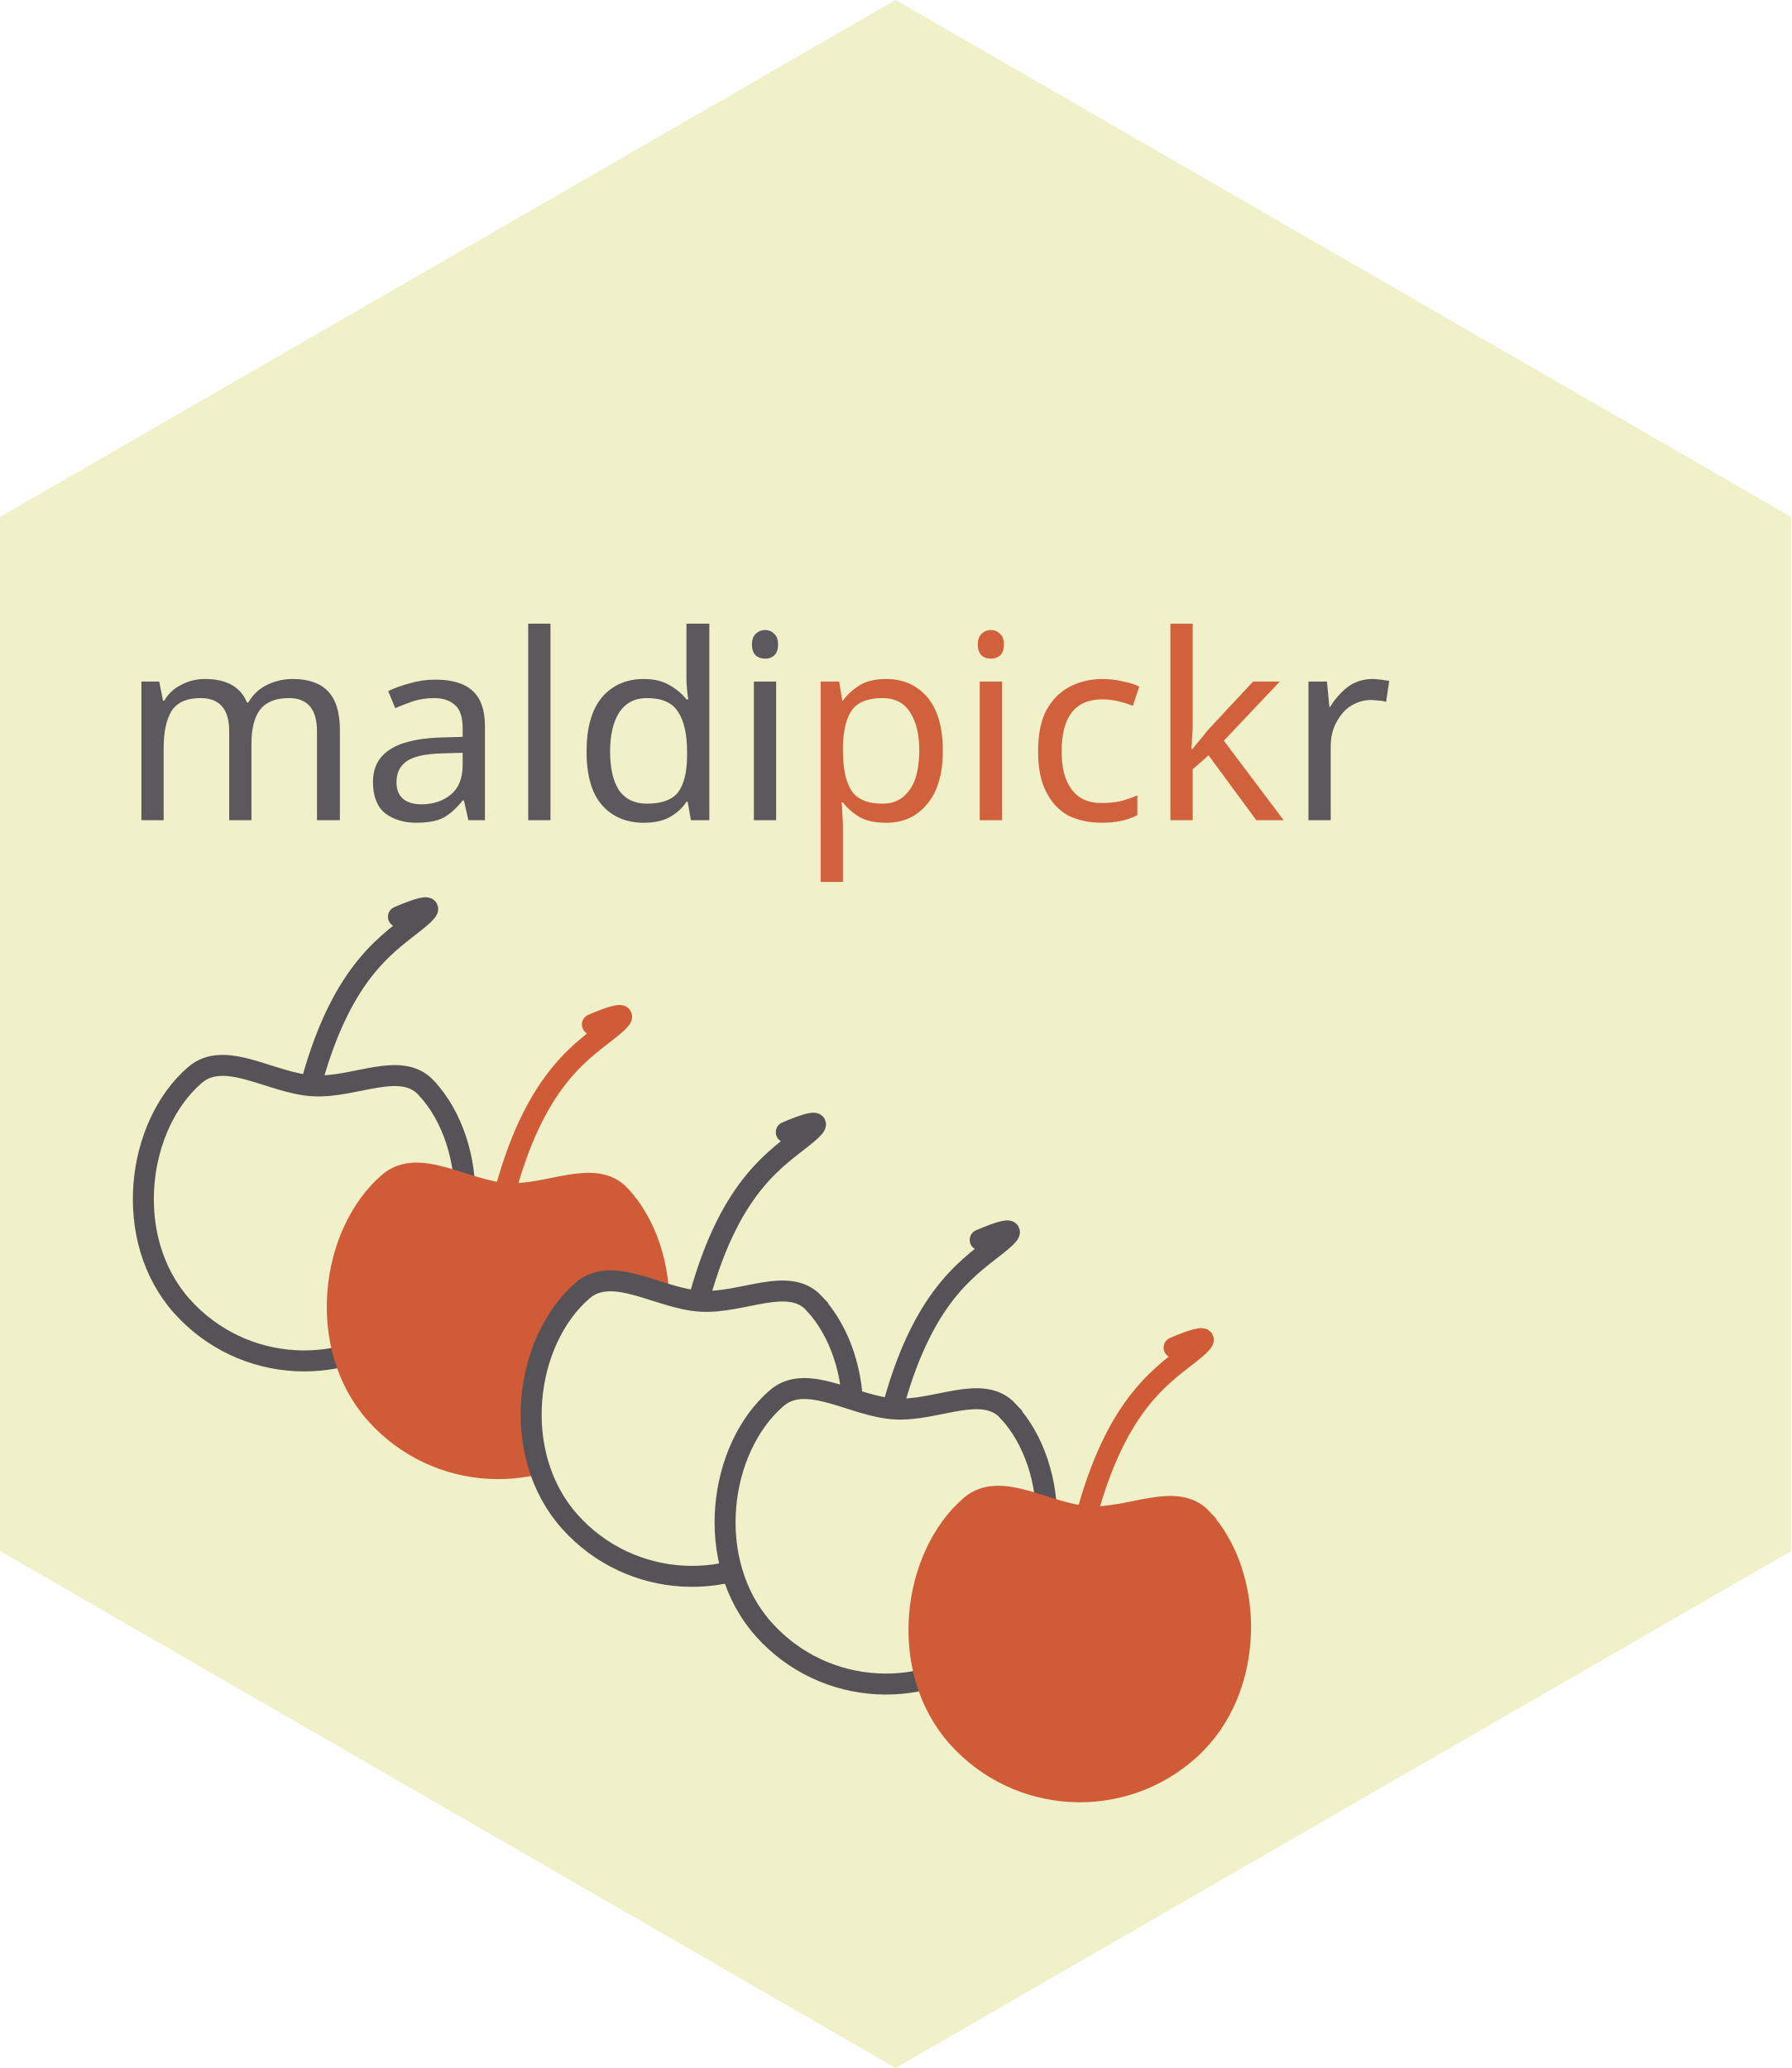
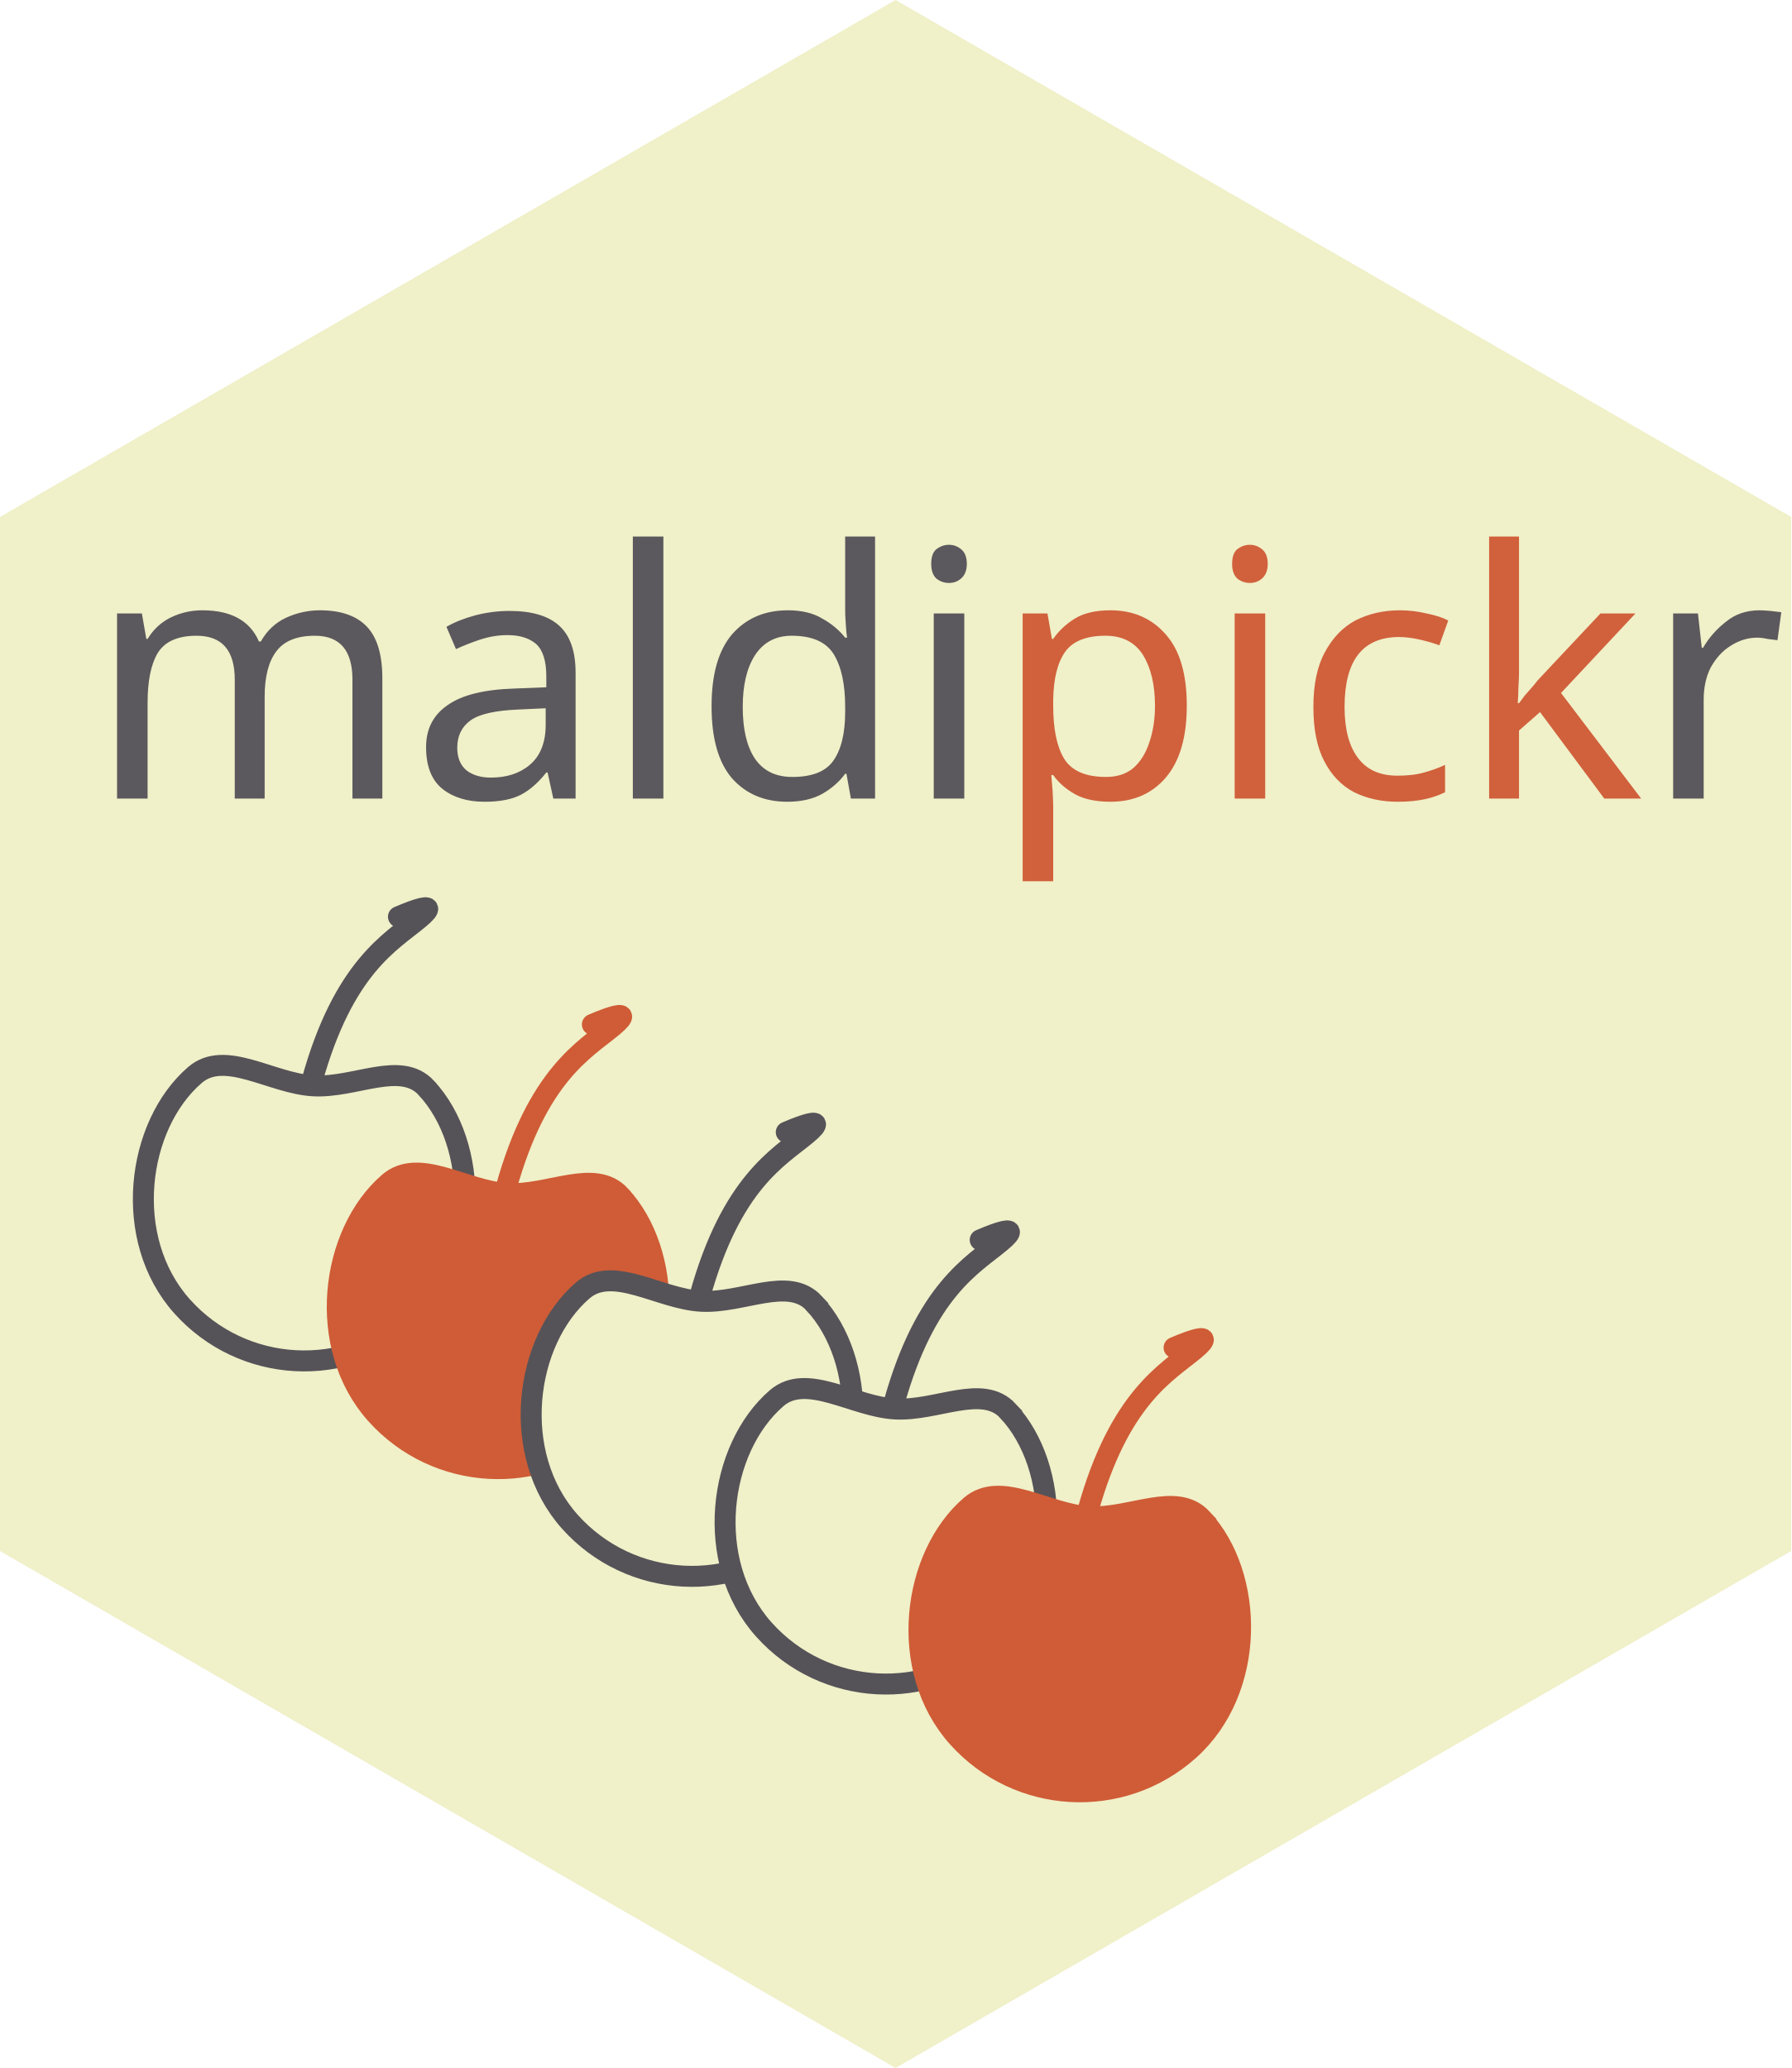
- <svg xmlns="http://www.w3.org/2000/svg" width="43.994mm" height="50.8mm" viewBox="0 0 43.994 50.8" version="1.1" id="svg6011">
+ <svg xmlns="http://www.w3.org/2000/svg" id="svg6011" version="1.1" viewBox="0 0 43.994 50.8" height="50.8mm" width="43.994mm">
  <defs id="defs6005" />
-   <g id="layer1" transform="translate(238.1994,-64.46905)">
-     <path style="display:inline;fill:#f0f0c9;fill-opacity:1;stroke:#f0f0c9;stroke-width:0.255;stroke-opacity:1" id="path5852" d="m -194.333,102.495 -21.87,12.626 -21.87,-12.626 0,-25.253 21.87,-12.626 21.87,12.626 z" />
-     <text xml:space="preserve" style="font-style:normal;font-variant:normal;font-weight:normal;font-stretch:normal;font-size:6.35px;line-height:6.615px;font-family:Hack;-inkscape-font-specification:Hack;letter-spacing:0px;word-spacing:0px;display:inline;opacity:0.96;fill:#555358;fill-opacity:1;stroke:none;stroke-width:0.265" x="-235.273" y="84.616" id="text5858">
-       <tspan id="tspan5856" x="-235.273" y="84.616" style="fill:#555358;fill-opacity:1;stroke-width:0.265">maldi<tspan style="fill:#cf5c36;fill-opacity:1;stroke-width:0.265" id="tspan5854">pick</tspan>r</tspan>
+   <g transform="translate(238.1994,-64.46905)" id="layer1">
+     <path d="m -194.333,102.495 -21.87,12.626 -21.87,-12.626 0,-25.253 21.87,-12.626 21.87,12.626 z" id="path5852" style="display:inline;fill:#f0f0c9;fill-opacity:1;stroke:#f0f0c9;stroke-width:0.255;stroke-opacity:1" />
+     <text id="text5858" y="84.087" x="-236.044" style="font-style:normal;font-variant:normal;font-weight:normal;font-stretch:normal;font-size:8.467px;line-height:6.615px;font-family:Hack;-inkscape-font-specification:Hack;letter-spacing:0px;word-spacing:0px;display:inline;opacity:0.96;fill:#555358;fill-opacity:1;stroke:none;stroke-width:0.265" xml:space="preserve">
+       <tspan style="font-style:normal;font-variant:normal;font-weight:normal;font-stretch:normal;font-family:'Atkinson Hyperlegible';-inkscape-font-specification:'Atkinson Hyperlegible';fill:#555358;fill-opacity:1;stroke-width:0.265" y="84.087" x="-236.044" id="tspan5856">maldi<tspan id="tspan5854" style="font-style:normal;font-variant:normal;font-weight:normal;font-stretch:normal;font-family:'Atkinson Hyperlegible';-inkscape-font-specification:'Atkinson Hyperlegible';fill:#cf5c36;fill-opacity:1;stroke-width:0.265">pick</tspan>r</tspan>
    </text>
-     <path id="path5860" style="display:inline;opacity:1;fill:#f0f0c9;fill-opacity:1;stroke:#555358;stroke-width:0.515;stroke-linecap:round;stroke-linejoin:miter;stroke-miterlimit:4;stroke-dasharray:none;stroke-opacity:1" d="m -230.535,91.015 c 0.78,-2.8 1.939,-3.406 2.627,-3.98 0.688,-0.574 -0.505,-0.046 -0.505,-0.046 m 0.684,4.204 c 1.291,1.39 1.34,4.2 -0.317,5.682 -1.656,1.482 -4.2,1.34 -5.682,-0.317 -1.482,-1.656 -1.12,-4.443 0.317,-5.682 0.737,-0.636 1.878,0.209 2.907,0.266 1.028,0.057 2.146,-0.628 2.775,0.05 z" />
-     <path d="m -225.772,93.661 c 0.78,-2.8 1.939,-3.406 2.627,-3.98 0.688,-0.574 -0.505,-0.046 -0.505,-0.046 m 0.684,4.204 c 1.291,1.39 1.34,4.2 -0.317,5.682 -1.656,1.482 -4.2,1.34 -5.682,-0.317 -1.482,-1.656 -1.12,-4.443 0.317,-5.682 0.737,-0.636 1.878,0.209 2.907,0.266 1.028,0.057 2.146,-0.628 2.775,0.05 z" style="display:inline;opacity:1;fill:#cf5c36;fill-opacity:1;stroke:#cf5c36;stroke-width:0.515;stroke-linecap:round;stroke-linejoin:miter;stroke-miterlimit:4;stroke-dasharray:none;stroke-opacity:1" id="path5966" />
-     <path id="path5968" style="display:inline;opacity:1;fill:#f0f0c9;fill-opacity:1;stroke:#555358;stroke-width:0.515;stroke-linecap:round;stroke-linejoin:miter;stroke-miterlimit:4;stroke-dasharray:none;stroke-opacity:1" d="m -221.01,96.307 c 0.78,-2.8 1.939,-3.406 2.627,-3.98 0.688,-0.574 -0.505,-0.046 -0.505,-0.046 m 0.684,4.204 c 1.291,1.39 1.34,4.2 -0.317,5.682 -1.656,1.482 -4.2,1.34 -5.682,-0.317 -1.482,-1.656 -1.12,-4.443 0.317,-5.682 0.737,-0.636 1.878,0.209 2.907,0.266 1.028,0.057 2.146,-0.628 2.776,0.05 z" />
-     <path d="m -216.247,98.953 c 0.78,-2.8 1.939,-3.406 2.627,-3.98 0.688,-0.574 -0.505,-0.046 -0.505,-0.046 m 0.684,4.204 c 1.291,1.39 1.34,4.2 -0.317,5.682 -1.656,1.482 -4.2,1.34 -5.682,-0.317 -1.482,-1.656 -1.12,-4.443 0.317,-5.682 0.737,-0.636 1.878,0.209 2.907,0.266 1.028,0.057 2.146,-0.628 2.776,0.05 z" style="display:inline;opacity:1;fill:#f0f0c9;fill-opacity:1;stroke:#555358;stroke-width:0.515;stroke-linecap:round;stroke-linejoin:miter;stroke-miterlimit:4;stroke-dasharray:none;stroke-opacity:1" id="path5970" />
-     <path id="path5972" style="display:inline;opacity:1;fill:#cf5c36;fill-opacity:1;stroke:#cf5c36;stroke-width:0.515;stroke-linecap:round;stroke-linejoin:miter;stroke-miterlimit:4;stroke-dasharray:none;stroke-opacity:1" d="m -211.485,101.599 c 0.78,-2.8 1.939,-3.406 2.627,-3.98 0.688,-0.574 -0.505,-0.046 -0.505,-0.046 m 0.684,4.204 c 1.291,1.39 1.34,4.2 -0.317,5.682 -1.656,1.482 -4.2,1.34 -5.682,-0.317 -1.482,-1.656 -1.12,-4.443 0.317,-5.682 0.737,-0.636 1.878,0.209 2.907,0.266 1.028,0.057 2.146,-0.628 2.776,0.05 z" />
+     <path d="m -230.535,91.015 c 0.78,-2.8 1.939,-3.406 2.627,-3.98 0.688,-0.574 -0.505,-0.046 -0.505,-0.046 m 0.684,4.204 c 1.291,1.39 1.34,4.2 -0.317,5.682 -1.656,1.482 -4.2,1.34 -5.682,-0.317 -1.482,-1.656 -1.12,-4.443 0.317,-5.682 0.737,-0.636 1.878,0.209 2.907,0.266 1.028,0.057 2.146,-0.628 2.775,0.05 z" style="display:inline;opacity:1;fill:#f0f0c9;fill-opacity:1;stroke:#555358;stroke-width:0.515;stroke-linecap:round;stroke-linejoin:miter;stroke-miterlimit:4;stroke-dasharray:none;stroke-opacity:1" id="path5860" />
+     <path id="path5966" style="display:inline;opacity:1;fill:#cf5c36;fill-opacity:1;stroke:#cf5c36;stroke-width:0.515;stroke-linecap:round;stroke-linejoin:miter;stroke-miterlimit:4;stroke-dasharray:none;stroke-opacity:1" d="m -225.772,93.661 c 0.78,-2.8 1.939,-3.406 2.627,-3.98 0.688,-0.574 -0.505,-0.046 -0.505,-0.046 m 0.684,4.204 c 1.291,1.39 1.34,4.2 -0.317,5.682 -1.656,1.482 -4.2,1.34 -5.682,-0.317 -1.482,-1.656 -1.12,-4.443 0.317,-5.682 0.737,-0.636 1.878,0.209 2.907,0.266 1.028,0.057 2.146,-0.628 2.775,0.05 z" />
+     <path d="m -221.01,96.307 c 0.78,-2.8 1.939,-3.406 2.627,-3.98 0.688,-0.574 -0.505,-0.046 -0.505,-0.046 m 0.684,4.204 c 1.291,1.39 1.34,4.2 -0.317,5.682 -1.656,1.482 -4.2,1.34 -5.682,-0.317 -1.482,-1.656 -1.12,-4.443 0.317,-5.682 0.737,-0.636 1.878,0.209 2.907,0.266 1.028,0.057 2.146,-0.628 2.776,0.05 z" style="display:inline;opacity:1;fill:#f0f0c9;fill-opacity:1;stroke:#555358;stroke-width:0.515;stroke-linecap:round;stroke-linejoin:miter;stroke-miterlimit:4;stroke-dasharray:none;stroke-opacity:1" id="path5968" />
+     <path id="path5970" style="display:inline;opacity:1;fill:#f0f0c9;fill-opacity:1;stroke:#555358;stroke-width:0.515;stroke-linecap:round;stroke-linejoin:miter;stroke-miterlimit:4;stroke-dasharray:none;stroke-opacity:1" d="m -216.247,98.953 c 0.78,-2.8 1.939,-3.406 2.627,-3.98 0.688,-0.574 -0.505,-0.046 -0.505,-0.046 m 0.684,4.204 c 1.291,1.39 1.34,4.2 -0.317,5.682 -1.656,1.482 -4.2,1.34 -5.682,-0.317 -1.482,-1.656 -1.12,-4.443 0.317,-5.682 0.737,-0.636 1.878,0.209 2.907,0.266 1.028,0.057 2.146,-0.628 2.776,0.05 z" />
+     <path d="m -211.485,101.599 c 0.78,-2.8 1.939,-3.406 2.627,-3.98 0.688,-0.574 -0.505,-0.046 -0.505,-0.046 m 0.684,4.204 c 1.291,1.39 1.34,4.2 -0.317,5.682 -1.656,1.482 -4.2,1.34 -5.682,-0.317 -1.482,-1.656 -1.12,-4.443 0.317,-5.682 0.737,-0.636 1.878,0.209 2.907,0.266 1.028,0.057 2.146,-0.628 2.776,0.05 z" style="display:inline;opacity:1;fill:#cf5c36;fill-opacity:1;stroke:#cf5c36;stroke-width:0.515;stroke-linecap:round;stroke-linejoin:miter;stroke-miterlimit:4;stroke-dasharray:none;stroke-opacity:1" id="path5972" />
  </g>
</svg>
